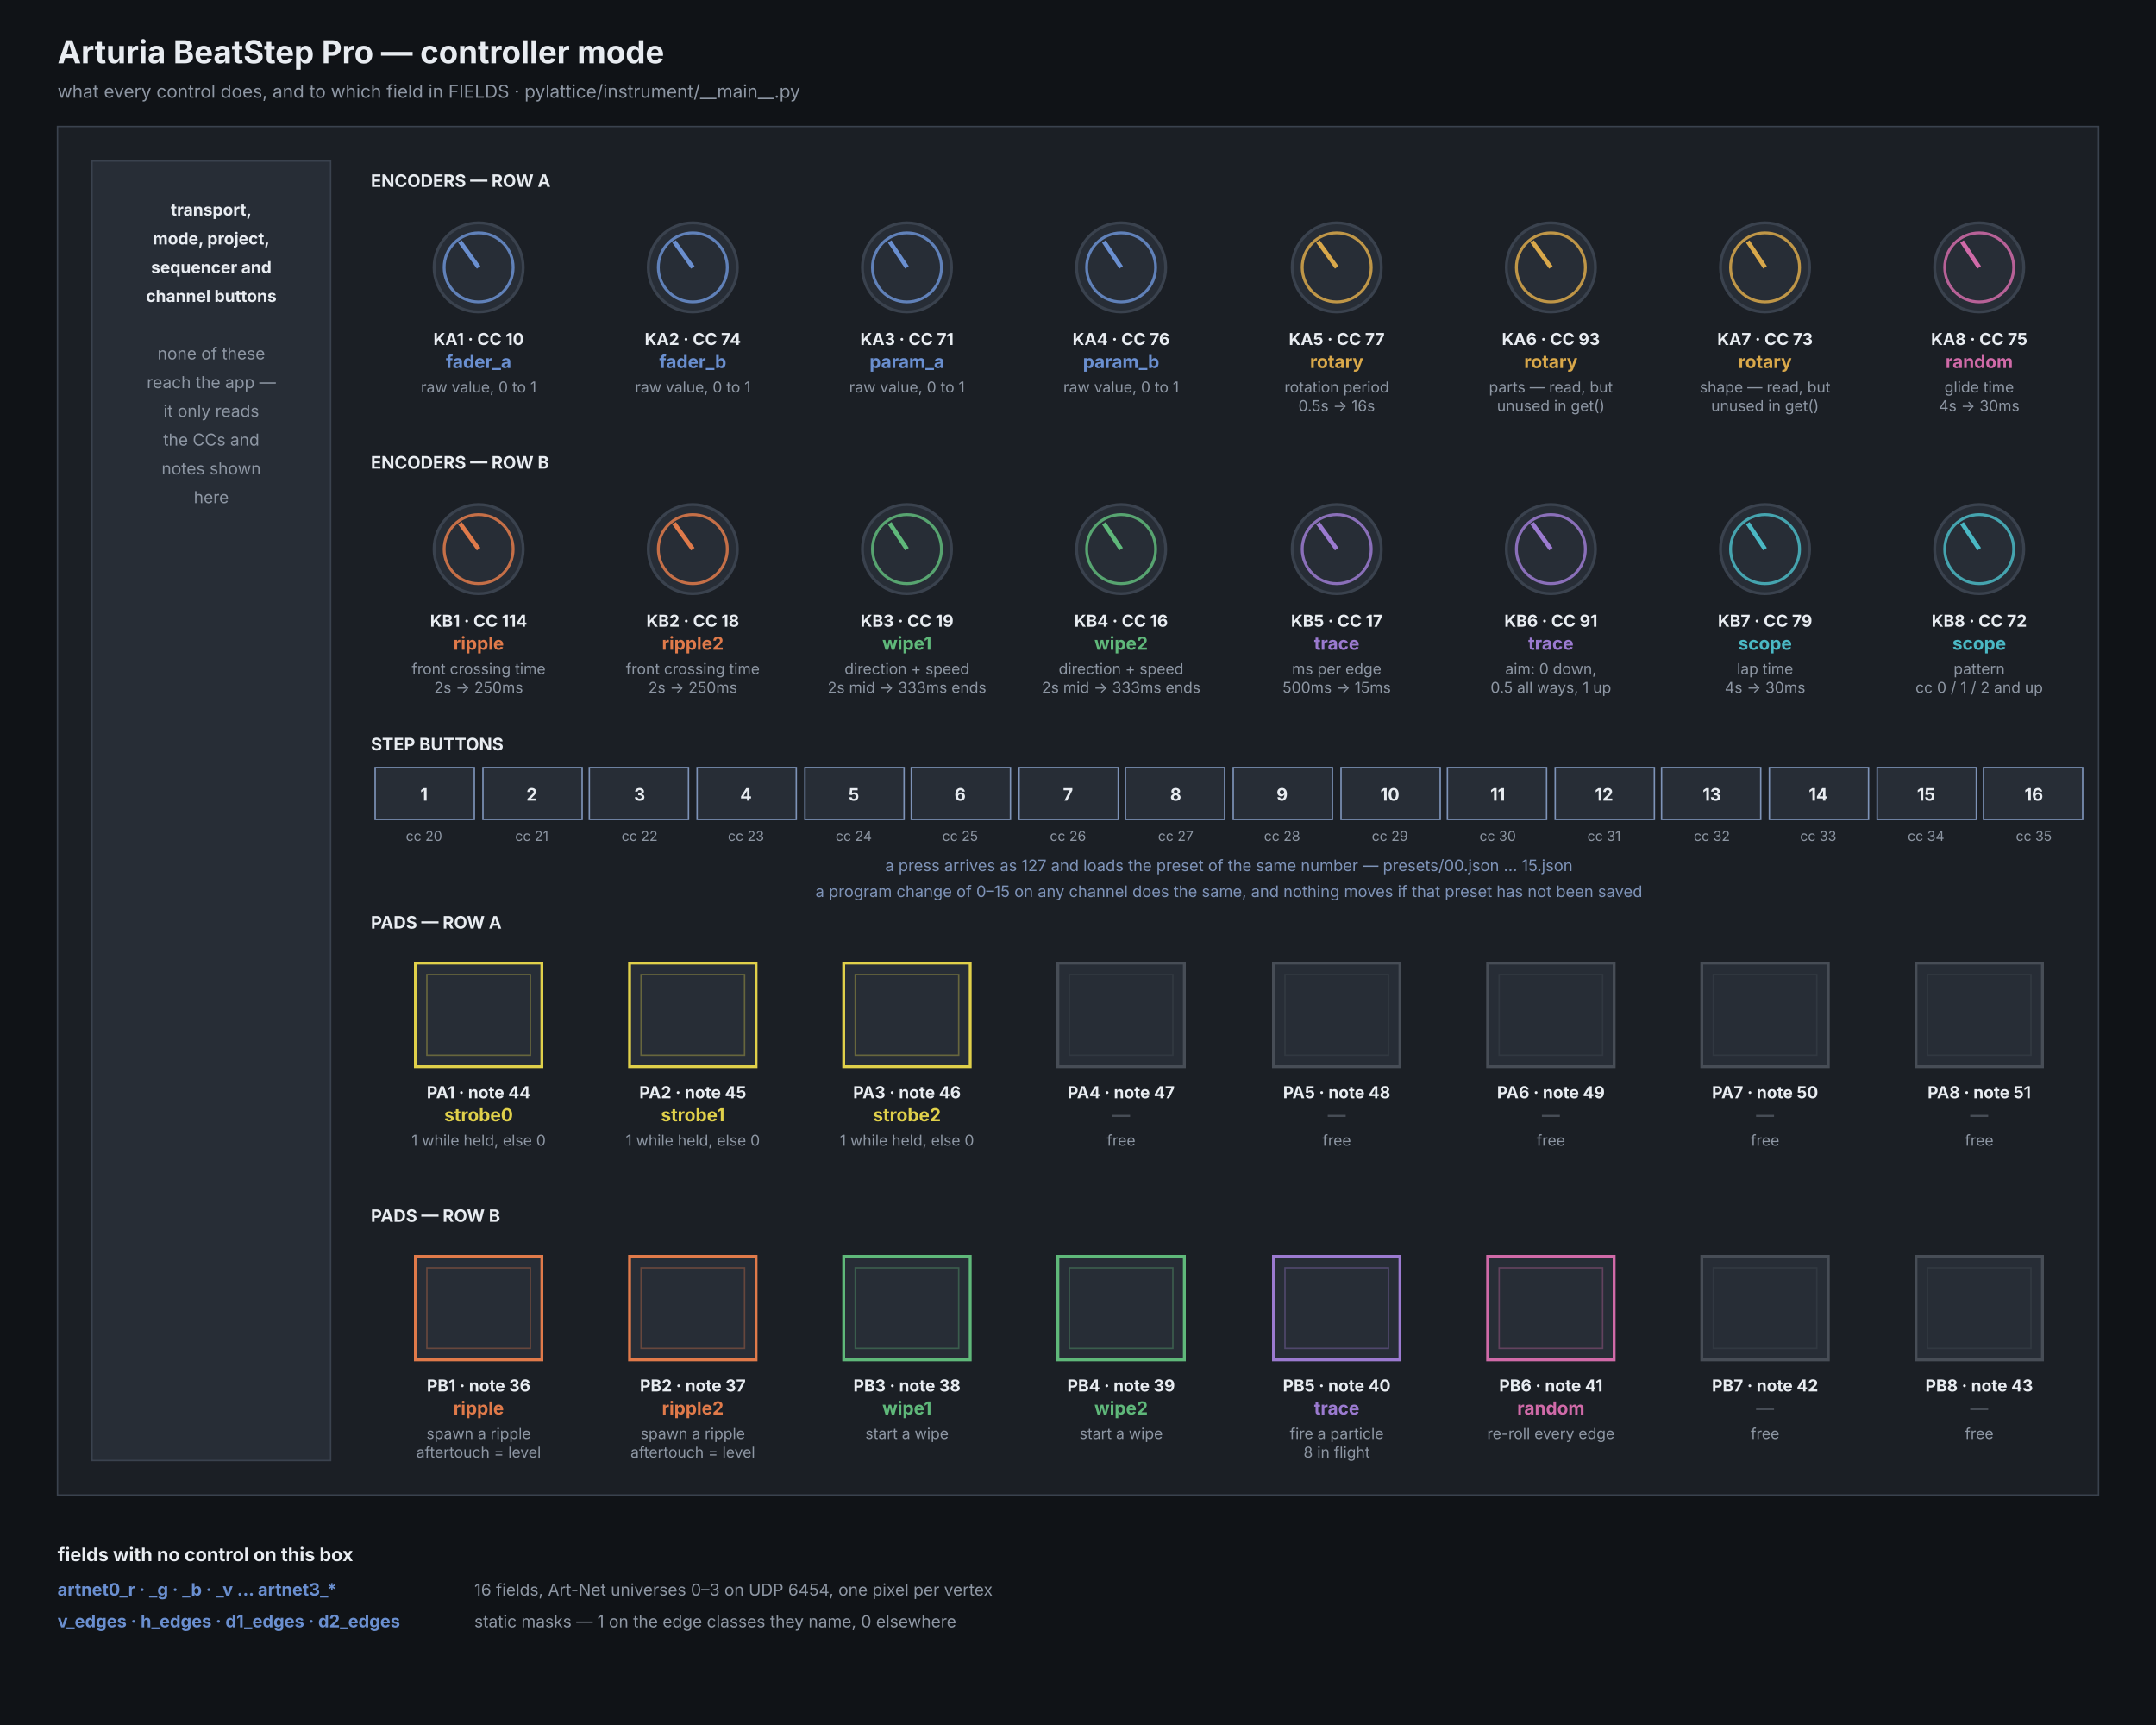
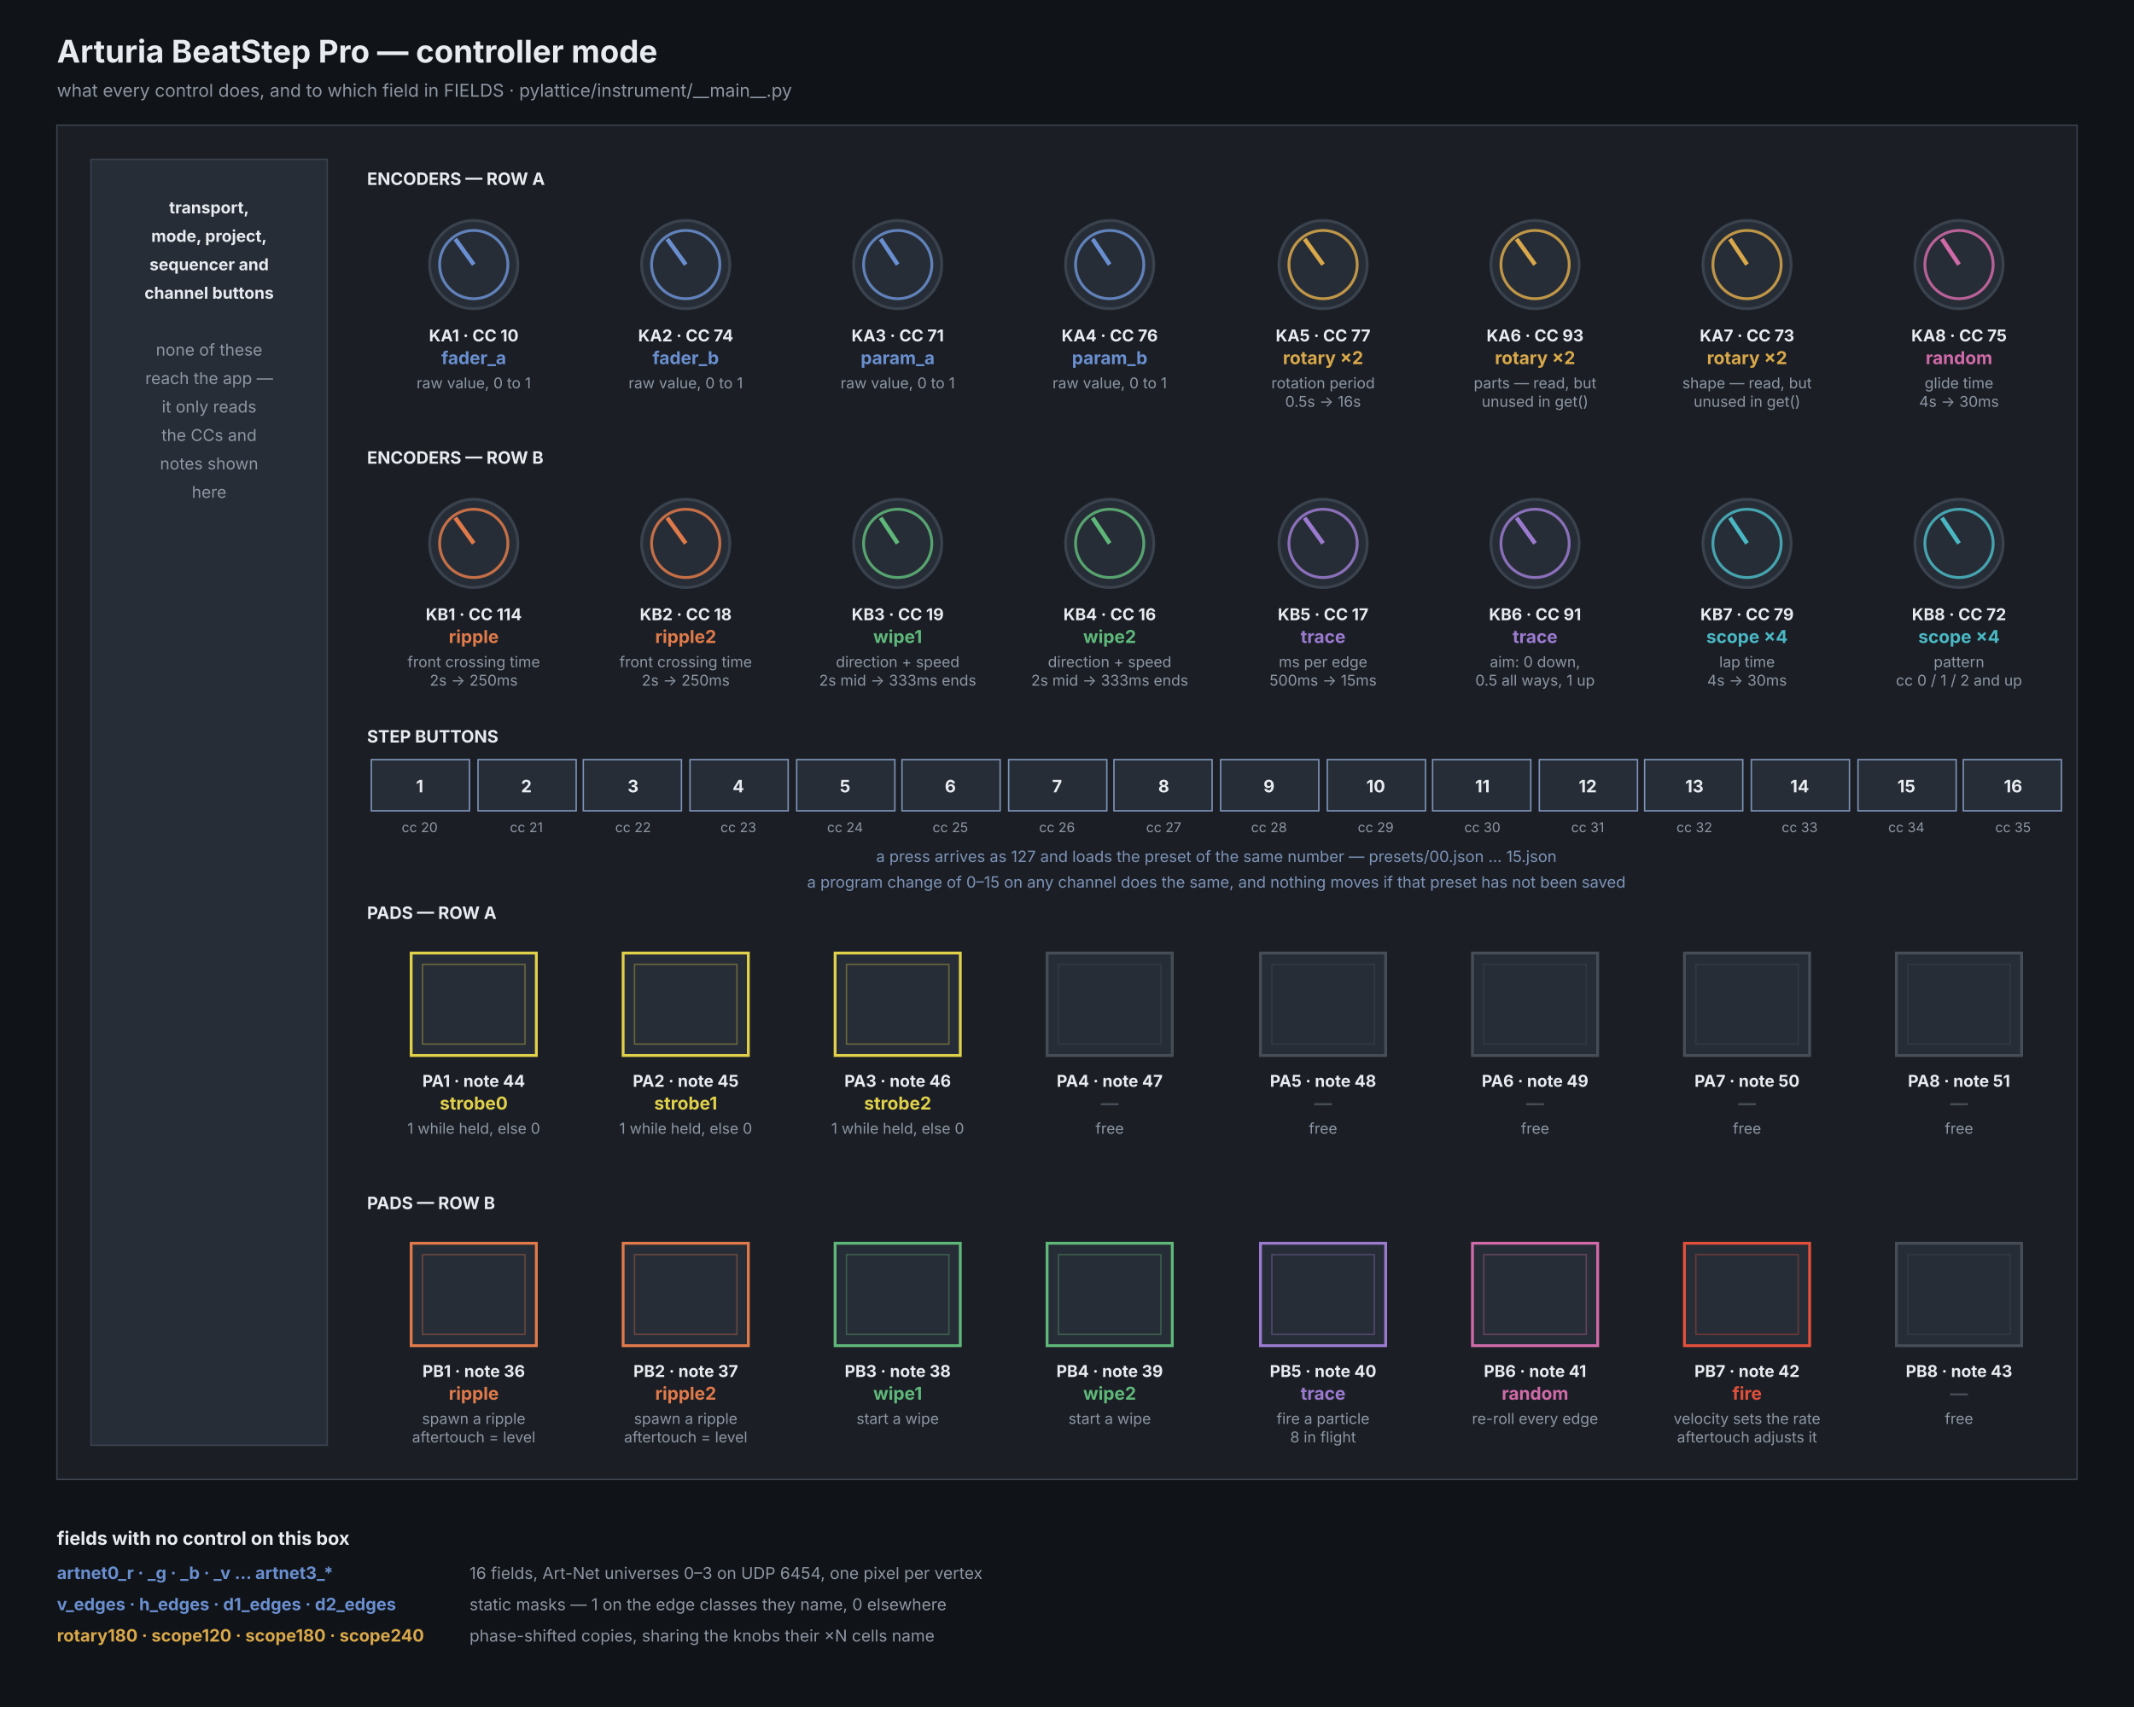
- <svg xmlns="http://www.w3.org/2000/svg" width="1500" height="1200" viewBox="0 0 1500 1200" font-family="system-ui, -apple-system, Segoe UI, sans-serif">
+ <svg xmlns="http://www.w3.org/2000/svg" width="1500" height="1220" viewBox="0 0 1500 1220" font-family="system-ui, -apple-system, Segoe UI, sans-serif">
  <rect width="1500" height="1200" fill="#101317" />
  <text x="40" y="44" font-size="22" fill="#e8ecf1" font-weight="bold" text-anchor="start">Arturia BeatStep Pro — controller mode</text>
  <text x="40" y="68" font-size="12.5" fill="#8d96a3" font-weight="normal" text-anchor="start">what every control does, and to which field in FIELDS · pylattice/instrument/__main__.py</text>
  <rect x="40" y="88" width="1420" height="952" fill="#1b1f25" stroke="#3a424e" />
  <rect x="64" y="112" width="166" height="904" fill="#272d36" stroke="#3a424e" />
  <text x="147" y="150" font-size="11.5" fill="#e8ecf1" font-weight="bold" text-anchor="middle">transport,</text>
  <text x="147" y="170" font-size="11.5" fill="#e8ecf1" font-weight="bold" text-anchor="middle">mode, project,</text>
  <text x="147" y="190" font-size="11.5" fill="#e8ecf1" font-weight="bold" text-anchor="middle">sequencer and</text>
  <text x="147" y="210" font-size="11.5" fill="#e8ecf1" font-weight="bold" text-anchor="middle">channel buttons</text>
  <text x="147" y="230" font-size="11.5" fill="#e8ecf1" font-weight="normal" text-anchor="middle" />
  <text x="147" y="250" font-size="11.5" fill="#8d96a3" font-weight="normal" text-anchor="middle">none of these</text>
  <text x="147" y="270" font-size="11.5" fill="#8d96a3" font-weight="normal" text-anchor="middle">reach the app —</text>
  <text x="147" y="290" font-size="11.5" fill="#8d96a3" font-weight="normal" text-anchor="middle">it only reads</text>
  <text x="147" y="310" font-size="11.5" fill="#8d96a3" font-weight="normal" text-anchor="middle">the CCs and</text>
  <text x="147" y="330" font-size="11.5" fill="#8d96a3" font-weight="normal" text-anchor="middle">notes shown</text>
  <text x="147" y="350" font-size="11.5" fill="#8d96a3" font-weight="normal" text-anchor="middle">here</text>
  <text x="258" y="130" font-size="12" fill="#e8ecf1" font-weight="bold" text-anchor="start">ENCODERS — ROW A</text>
  <circle cx="333" cy="186" r="31" fill="#272d36" stroke="#3a424e" stroke-width="2" />
  <circle cx="333" cy="186" r="24" fill="none" stroke="#6a8fd0" stroke-width="2" stroke-opacity="0.85" />
  <line x1="333" y1="186" x2="320" y2="168" stroke="#6a8fd0" stroke-width="3" />
  <text x="333" y="240" font-size="11.5" fill="#e8ecf1" font-weight="bold" text-anchor="middle">KA1  ·  CC 10</text>
  <text x="333" y="256" font-size="12.5" fill="#6a8fd0" font-weight="bold" text-anchor="middle">fader_a</text>
  <text x="333" y="273" font-size="10.5" fill="#8d96a3" font-weight="normal" text-anchor="middle">raw value, 0 to 1</text>
  <circle cx="482" cy="186" r="31" fill="#272d36" stroke="#3a424e" stroke-width="2" />
  <circle cx="482" cy="186" r="24" fill="none" stroke="#6a8fd0" stroke-width="2" stroke-opacity="0.85" />
  <line x1="482" y1="186" x2="469" y2="168" stroke="#6a8fd0" stroke-width="3" />
  <text x="482" y="240" font-size="11.5" fill="#e8ecf1" font-weight="bold" text-anchor="middle">KA2  ·  CC 74</text>
  <text x="482" y="256" font-size="12.5" fill="#6a8fd0" font-weight="bold" text-anchor="middle">fader_b</text>
  <text x="482" y="273" font-size="10.5" fill="#8d96a3" font-weight="normal" text-anchor="middle">raw value, 0 to 1</text>
  <circle cx="631" cy="186" r="31" fill="#272d36" stroke="#3a424e" stroke-width="2" />
  <circle cx="631" cy="186" r="24" fill="none" stroke="#6a8fd0" stroke-width="2" stroke-opacity="0.85" />
  <line x1="631" y1="186" x2="619" y2="168" stroke="#6a8fd0" stroke-width="3" />
  <text x="631" y="240" font-size="11.5" fill="#e8ecf1" font-weight="bold" text-anchor="middle">KA3  ·  CC 71</text>
  <text x="631" y="256" font-size="12.5" fill="#6a8fd0" font-weight="bold" text-anchor="middle">param_a</text>
  <text x="631" y="273" font-size="10.5" fill="#8d96a3" font-weight="normal" text-anchor="middle">raw value, 0 to 1</text>
  <circle cx="780" cy="186" r="31" fill="#272d36" stroke="#3a424e" stroke-width="2" />
  <circle cx="780" cy="186" r="24" fill="none" stroke="#6a8fd0" stroke-width="2" stroke-opacity="0.85" />
  <line x1="780" y1="186" x2="768" y2="168" stroke="#6a8fd0" stroke-width="3" />
  <text x="780" y="240" font-size="11.5" fill="#e8ecf1" font-weight="bold" text-anchor="middle">KA4  ·  CC 76</text>
  <text x="780" y="256" font-size="12.5" fill="#6a8fd0" font-weight="bold" text-anchor="middle">param_b</text>
  <text x="780" y="273" font-size="10.5" fill="#8d96a3" font-weight="normal" text-anchor="middle">raw value, 0 to 1</text>
  <circle cx="930" cy="186" r="31" fill="#272d36" stroke="#3a424e" stroke-width="2" />
  <circle cx="930" cy="186" r="24" fill="none" stroke="#d9a84a" stroke-width="2" stroke-opacity="0.85" />
  <line x1="930" y1="186" x2="917" y2="168" stroke="#d9a84a" stroke-width="3" />
  <text x="930" y="240" font-size="11.5" fill="#e8ecf1" font-weight="bold" text-anchor="middle">KA5  ·  CC 77</text>
-   <text x="930" y="256" font-size="12.5" fill="#d9a84a" font-weight="bold" text-anchor="middle">rotary</text>
+   <text x="930" y="256" font-size="12.5" fill="#d9a84a" font-weight="bold" text-anchor="middle">rotary ×2</text>
  <text x="930" y="273" font-size="10.5" fill="#8d96a3" font-weight="normal" text-anchor="middle">rotation period</text>
  <text x="930" y="286" font-size="10.5" fill="#8d96a3" font-weight="normal" text-anchor="middle">0.5s → 16s</text>
  <circle cx="1079" cy="186" r="31" fill="#272d36" stroke="#3a424e" stroke-width="2" />
  <circle cx="1079" cy="186" r="24" fill="none" stroke="#d9a84a" stroke-width="2" stroke-opacity="0.85" />
  <line x1="1079" y1="186" x2="1066" y2="168" stroke="#d9a84a" stroke-width="3" />
  <text x="1079" y="240" font-size="11.5" fill="#e8ecf1" font-weight="bold" text-anchor="middle">KA6  ·  CC 93</text>
-   <text x="1079" y="256" font-size="12.5" fill="#d9a84a" font-weight="bold" text-anchor="middle">rotary</text>
+   <text x="1079" y="256" font-size="12.5" fill="#d9a84a" font-weight="bold" text-anchor="middle">rotary ×2</text>
  <text x="1079" y="273" font-size="10.5" fill="#8d96a3" font-weight="normal" text-anchor="middle">parts — read, but</text>
  <text x="1079" y="286" font-size="10.5" fill="#8d96a3" font-weight="normal" text-anchor="middle">unused in get()</text>
  <circle cx="1228" cy="186" r="31" fill="#272d36" stroke="#3a424e" stroke-width="2" />
  <circle cx="1228" cy="186" r="24" fill="none" stroke="#d9a84a" stroke-width="2" stroke-opacity="0.85" />
  <line x1="1228" y1="186" x2="1216" y2="168" stroke="#d9a84a" stroke-width="3" />
  <text x="1228" y="240" font-size="11.5" fill="#e8ecf1" font-weight="bold" text-anchor="middle">KA7  ·  CC 73</text>
-   <text x="1228" y="256" font-size="12.5" fill="#d9a84a" font-weight="bold" text-anchor="middle">rotary</text>
+   <text x="1228" y="256" font-size="12.5" fill="#d9a84a" font-weight="bold" text-anchor="middle">rotary ×2</text>
  <text x="1228" y="273" font-size="10.5" fill="#8d96a3" font-weight="normal" text-anchor="middle">shape — read, but</text>
  <text x="1228" y="286" font-size="10.5" fill="#8d96a3" font-weight="normal" text-anchor="middle">unused in get()</text>
  <circle cx="1377" cy="186" r="31" fill="#272d36" stroke="#3a424e" stroke-width="2" />
  <circle cx="1377" cy="186" r="24" fill="none" stroke="#d06aa8" stroke-width="2" stroke-opacity="0.85" />
  <line x1="1377" y1="186" x2="1365" y2="168" stroke="#d06aa8" stroke-width="3" />
  <text x="1377" y="240" font-size="11.5" fill="#e8ecf1" font-weight="bold" text-anchor="middle">KA8  ·  CC 75</text>
  <text x="1377" y="256" font-size="12.5" fill="#d06aa8" font-weight="bold" text-anchor="middle">random</text>
  <text x="1377" y="273" font-size="10.5" fill="#8d96a3" font-weight="normal" text-anchor="middle">glide time</text>
  <text x="1377" y="286" font-size="10.5" fill="#8d96a3" font-weight="normal" text-anchor="middle">4s → 30ms</text>
  <text x="258" y="326" font-size="12" fill="#e8ecf1" font-weight="bold" text-anchor="start">ENCODERS — ROW B</text>
  <circle cx="333" cy="382" r="31" fill="#272d36" stroke="#3a424e" stroke-width="2" />
  <circle cx="333" cy="382" r="24" fill="none" stroke="#e07a4a" stroke-width="2" stroke-opacity="0.85" />
  <line x1="333" y1="382" x2="320" y2="364" stroke="#e07a4a" stroke-width="3" />
  <text x="333" y="436" font-size="11.5" fill="#e8ecf1" font-weight="bold" text-anchor="middle">KB1  ·  CC 114</text>
  <text x="333" y="452" font-size="12.5" fill="#e07a4a" font-weight="bold" text-anchor="middle">ripple</text>
  <text x="333" y="469" font-size="10.5" fill="#8d96a3" font-weight="normal" text-anchor="middle">front crossing time</text>
  <text x="333" y="482" font-size="10.5" fill="#8d96a3" font-weight="normal" text-anchor="middle">2s → 250ms</text>
  <circle cx="482" cy="382" r="31" fill="#272d36" stroke="#3a424e" stroke-width="2" />
  <circle cx="482" cy="382" r="24" fill="none" stroke="#e07a4a" stroke-width="2" stroke-opacity="0.85" />
  <line x1="482" y1="382" x2="469" y2="364" stroke="#e07a4a" stroke-width="3" />
  <text x="482" y="436" font-size="11.5" fill="#e8ecf1" font-weight="bold" text-anchor="middle">KB2  ·  CC 18</text>
  <text x="482" y="452" font-size="12.5" fill="#e07a4a" font-weight="bold" text-anchor="middle">ripple2</text>
  <text x="482" y="469" font-size="10.5" fill="#8d96a3" font-weight="normal" text-anchor="middle">front crossing time</text>
  <text x="482" y="482" font-size="10.5" fill="#8d96a3" font-weight="normal" text-anchor="middle">2s → 250ms</text>
  <circle cx="631" cy="382" r="31" fill="#272d36" stroke="#3a424e" stroke-width="2" />
  <circle cx="631" cy="382" r="24" fill="none" stroke="#5fb87a" stroke-width="2" stroke-opacity="0.85" />
  <line x1="631" y1="382" x2="619" y2="364" stroke="#5fb87a" stroke-width="3" />
  <text x="631" y="436" font-size="11.5" fill="#e8ecf1" font-weight="bold" text-anchor="middle">KB3  ·  CC 19</text>
  <text x="631" y="452" font-size="12.5" fill="#5fb87a" font-weight="bold" text-anchor="middle">wipe1</text>
  <text x="631" y="469" font-size="10.5" fill="#8d96a3" font-weight="normal" text-anchor="middle">direction + speed</text>
  <text x="631" y="482" font-size="10.5" fill="#8d96a3" font-weight="normal" text-anchor="middle">2s mid → 333ms ends</text>
  <circle cx="780" cy="382" r="31" fill="#272d36" stroke="#3a424e" stroke-width="2" />
  <circle cx="780" cy="382" r="24" fill="none" stroke="#5fb87a" stroke-width="2" stroke-opacity="0.85" />
  <line x1="780" y1="382" x2="768" y2="364" stroke="#5fb87a" stroke-width="3" />
  <text x="780" y="436" font-size="11.5" fill="#e8ecf1" font-weight="bold" text-anchor="middle">KB4  ·  CC 16</text>
  <text x="780" y="452" font-size="12.5" fill="#5fb87a" font-weight="bold" text-anchor="middle">wipe2</text>
  <text x="780" y="469" font-size="10.5" fill="#8d96a3" font-weight="normal" text-anchor="middle">direction + speed</text>
  <text x="780" y="482" font-size="10.5" fill="#8d96a3" font-weight="normal" text-anchor="middle">2s mid → 333ms ends</text>
  <circle cx="930" cy="382" r="31" fill="#272d36" stroke="#3a424e" stroke-width="2" />
  <circle cx="930" cy="382" r="24" fill="none" stroke="#9b7ad0" stroke-width="2" stroke-opacity="0.85" />
  <line x1="930" y1="382" x2="917" y2="364" stroke="#9b7ad0" stroke-width="3" />
  <text x="930" y="436" font-size="11.5" fill="#e8ecf1" font-weight="bold" text-anchor="middle">KB5  ·  CC 17</text>
  <text x="930" y="452" font-size="12.5" fill="#9b7ad0" font-weight="bold" text-anchor="middle">trace</text>
  <text x="930" y="469" font-size="10.5" fill="#8d96a3" font-weight="normal" text-anchor="middle">ms per edge</text>
  <text x="930" y="482" font-size="10.5" fill="#8d96a3" font-weight="normal" text-anchor="middle">500ms → 15ms</text>
  <circle cx="1079" cy="382" r="31" fill="#272d36" stroke="#3a424e" stroke-width="2" />
  <circle cx="1079" cy="382" r="24" fill="none" stroke="#9b7ad0" stroke-width="2" stroke-opacity="0.85" />
  <line x1="1079" y1="382" x2="1066" y2="364" stroke="#9b7ad0" stroke-width="3" />
  <text x="1079" y="436" font-size="11.5" fill="#e8ecf1" font-weight="bold" text-anchor="middle">KB6  ·  CC 91</text>
  <text x="1079" y="452" font-size="12.5" fill="#9b7ad0" font-weight="bold" text-anchor="middle">trace</text>
  <text x="1079" y="469" font-size="10.5" fill="#8d96a3" font-weight="normal" text-anchor="middle">aim: 0 down,</text>
  <text x="1079" y="482" font-size="10.5" fill="#8d96a3" font-weight="normal" text-anchor="middle">0.5 all ways, 1 up</text>
  <circle cx="1228" cy="382" r="31" fill="#272d36" stroke="#3a424e" stroke-width="2" />
  <circle cx="1228" cy="382" r="24" fill="none" stroke="#4ab8c4" stroke-width="2" stroke-opacity="0.85" />
  <line x1="1228" y1="382" x2="1216" y2="364" stroke="#4ab8c4" stroke-width="3" />
  <text x="1228" y="436" font-size="11.5" fill="#e8ecf1" font-weight="bold" text-anchor="middle">KB7  ·  CC 79</text>
-   <text x="1228" y="452" font-size="12.5" fill="#4ab8c4" font-weight="bold" text-anchor="middle">scope</text>
+   <text x="1228" y="452" font-size="12.5" fill="#4ab8c4" font-weight="bold" text-anchor="middle">scope ×4</text>
  <text x="1228" y="469" font-size="10.5" fill="#8d96a3" font-weight="normal" text-anchor="middle">lap time</text>
  <text x="1228" y="482" font-size="10.5" fill="#8d96a3" font-weight="normal" text-anchor="middle">4s → 30ms</text>
  <circle cx="1377" cy="382" r="31" fill="#272d36" stroke="#3a424e" stroke-width="2" />
  <circle cx="1377" cy="382" r="24" fill="none" stroke="#4ab8c4" stroke-width="2" stroke-opacity="0.85" />
  <line x1="1377" y1="382" x2="1365" y2="364" stroke="#4ab8c4" stroke-width="3" />
  <text x="1377" y="436" font-size="11.5" fill="#e8ecf1" font-weight="bold" text-anchor="middle">KB8  ·  CC 72</text>
-   <text x="1377" y="452" font-size="12.5" fill="#4ab8c4" font-weight="bold" text-anchor="middle">scope</text>
+   <text x="1377" y="452" font-size="12.5" fill="#4ab8c4" font-weight="bold" text-anchor="middle">scope ×4</text>
  <text x="1377" y="469" font-size="10.5" fill="#8d96a3" font-weight="normal" text-anchor="middle">pattern</text>
  <text x="1377" y="482" font-size="10.5" fill="#8d96a3" font-weight="normal" text-anchor="middle">cc 0 / 1 / 2 and up</text>
  <text x="258" y="522" font-size="12" fill="#e8ecf1" font-weight="bold" text-anchor="start">STEP BUTTONS</text>
  <rect x="261" y="534" width="69" height="36" fill="#272d36" stroke="#7e93b8" />
  <text x="295" y="557" font-size="12" fill="#e8ecf1" font-weight="bold" text-anchor="middle">1</text>
  <text x="295" y="585" font-size="9.5" fill="#8d96a3" font-weight="normal" text-anchor="middle">cc 20</text>
  <rect x="336" y="534" width="69" height="36" fill="#272d36" stroke="#7e93b8" />
  <text x="370" y="557" font-size="12" fill="#e8ecf1" font-weight="bold" text-anchor="middle">2</text>
  <text x="370" y="585" font-size="9.5" fill="#8d96a3" font-weight="normal" text-anchor="middle">cc 21</text>
  <rect x="410" y="534" width="69" height="36" fill="#272d36" stroke="#7e93b8" />
  <text x="445" y="557" font-size="12" fill="#e8ecf1" font-weight="bold" text-anchor="middle">3</text>
  <text x="445" y="585" font-size="9.5" fill="#8d96a3" font-weight="normal" text-anchor="middle">cc 22</text>
  <rect x="485" y="534" width="69" height="36" fill="#272d36" stroke="#7e93b8" />
  <text x="519" y="557" font-size="12" fill="#e8ecf1" font-weight="bold" text-anchor="middle">4</text>
  <text x="519" y="585" font-size="9.5" fill="#8d96a3" font-weight="normal" text-anchor="middle">cc 23</text>
  <rect x="560" y="534" width="69" height="36" fill="#272d36" stroke="#7e93b8" />
  <text x="594" y="557" font-size="12" fill="#e8ecf1" font-weight="bold" text-anchor="middle">5</text>
  <text x="594" y="585" font-size="9.5" fill="#8d96a3" font-weight="normal" text-anchor="middle">cc 24</text>
  <rect x="634" y="534" width="69" height="36" fill="#272d36" stroke="#7e93b8" />
  <text x="668" y="557" font-size="12" fill="#e8ecf1" font-weight="bold" text-anchor="middle">6</text>
  <text x="668" y="585" font-size="9.5" fill="#8d96a3" font-weight="normal" text-anchor="middle">cc 25</text>
  <rect x="709" y="534" width="69" height="36" fill="#272d36" stroke="#7e93b8" />
  <text x="743" y="557" font-size="12" fill="#e8ecf1" font-weight="bold" text-anchor="middle">7</text>
  <text x="743" y="585" font-size="9.5" fill="#8d96a3" font-weight="normal" text-anchor="middle">cc 26</text>
  <rect x="783" y="534" width="69" height="36" fill="#272d36" stroke="#7e93b8" />
  <text x="818" y="557" font-size="12" fill="#e8ecf1" font-weight="bold" text-anchor="middle">8</text>
  <text x="818" y="585" font-size="9.5" fill="#8d96a3" font-weight="normal" text-anchor="middle">cc 27</text>
  <rect x="858" y="534" width="69" height="36" fill="#272d36" stroke="#7e93b8" />
  <text x="892" y="557" font-size="12" fill="#e8ecf1" font-weight="bold" text-anchor="middle">9</text>
  <text x="892" y="585" font-size="9.5" fill="#8d96a3" font-weight="normal" text-anchor="middle">cc 28</text>
  <rect x="933" y="534" width="69" height="36" fill="#272d36" stroke="#7e93b8" />
  <text x="967" y="557" font-size="12" fill="#e8ecf1" font-weight="bold" text-anchor="middle">10</text>
  <text x="967" y="585" font-size="9.5" fill="#8d96a3" font-weight="normal" text-anchor="middle">cc 29</text>
  <rect x="1007" y="534" width="69" height="36" fill="#272d36" stroke="#7e93b8" />
  <text x="1042" y="557" font-size="12" fill="#e8ecf1" font-weight="bold" text-anchor="middle">11</text>
  <text x="1042" y="585" font-size="9.5" fill="#8d96a3" font-weight="normal" text-anchor="middle">cc 30</text>
  <rect x="1082" y="534" width="69" height="36" fill="#272d36" stroke="#7e93b8" />
  <text x="1116" y="557" font-size="12" fill="#e8ecf1" font-weight="bold" text-anchor="middle">12</text>
  <text x="1116" y="585" font-size="9.5" fill="#8d96a3" font-weight="normal" text-anchor="middle">cc 31</text>
  <rect x="1156" y="534" width="69" height="36" fill="#272d36" stroke="#7e93b8" />
  <text x="1191" y="557" font-size="12" fill="#e8ecf1" font-weight="bold" text-anchor="middle">13</text>
  <text x="1191" y="585" font-size="9.5" fill="#8d96a3" font-weight="normal" text-anchor="middle">cc 32</text>
  <rect x="1231" y="534" width="69" height="36" fill="#272d36" stroke="#7e93b8" />
  <text x="1265" y="557" font-size="12" fill="#e8ecf1" font-weight="bold" text-anchor="middle">14</text>
  <text x="1265" y="585" font-size="9.5" fill="#8d96a3" font-weight="normal" text-anchor="middle">cc 33</text>
  <rect x="1306" y="534" width="69" height="36" fill="#272d36" stroke="#7e93b8" />
  <text x="1340" y="557" font-size="12" fill="#e8ecf1" font-weight="bold" text-anchor="middle">15</text>
  <text x="1340" y="585" font-size="9.5" fill="#8d96a3" font-weight="normal" text-anchor="middle">cc 34</text>
  <rect x="1380" y="534" width="69" height="36" fill="#272d36" stroke="#7e93b8" />
  <text x="1415" y="557" font-size="12" fill="#e8ecf1" font-weight="bold" text-anchor="middle">16</text>
  <text x="1415" y="585" font-size="9.5" fill="#8d96a3" font-weight="normal" text-anchor="middle">cc 35</text>
  <text x="855" y="606" font-size="11" fill="#7e93b8" font-weight="normal" text-anchor="middle">a press arrives as 127 and loads the preset of the same number — presets/00.json … 15.json</text>
  <text x="855" y="624" font-size="11" fill="#7e93b8" font-weight="normal" text-anchor="middle">a program change of 0–15 on any channel does the same, and nothing moves if that preset has not been saved</text>
  <text x="258" y="646" font-size="12" fill="#e8ecf1" font-weight="bold" text-anchor="start">PADS — ROW A</text>
  <rect x="289" y="670" width="88" height="72" fill="#272d36" stroke="#e0d04a" stroke-width="2" />
  <rect x="297" y="678" width="72" height="56" fill="none" stroke="#e0d04a" stroke-opacity="0.35" />
  <text x="333" y="764" font-size="11.5" fill="#e8ecf1" font-weight="bold" text-anchor="middle">PA1  ·  note 44</text>
  <text x="333" y="780" font-size="12.5" fill="#e0d04a" font-weight="bold" text-anchor="middle">strobe0</text>
  <text x="333" y="797" font-size="10.5" fill="#8d96a3" font-weight="normal" text-anchor="middle">1 while held, else 0</text>
  <rect x="438" y="670" width="88" height="72" fill="#272d36" stroke="#e0d04a" stroke-width="2" />
  <rect x="446" y="678" width="72" height="56" fill="none" stroke="#e0d04a" stroke-opacity="0.35" />
  <text x="482" y="764" font-size="11.5" fill="#e8ecf1" font-weight="bold" text-anchor="middle">PA2  ·  note 45</text>
  <text x="482" y="780" font-size="12.5" fill="#e0d04a" font-weight="bold" text-anchor="middle">strobe1</text>
  <text x="482" y="797" font-size="10.5" fill="#8d96a3" font-weight="normal" text-anchor="middle">1 while held, else 0</text>
  <rect x="587" y="670" width="88" height="72" fill="#272d36" stroke="#e0d04a" stroke-width="2" />
  <rect x="595" y="678" width="72" height="56" fill="none" stroke="#e0d04a" stroke-opacity="0.35" />
  <text x="631" y="764" font-size="11.5" fill="#e8ecf1" font-weight="bold" text-anchor="middle">PA3  ·  note 46</text>
  <text x="631" y="780" font-size="12.5" fill="#e0d04a" font-weight="bold" text-anchor="middle">strobe2</text>
  <text x="631" y="797" font-size="10.5" fill="#8d96a3" font-weight="normal" text-anchor="middle">1 while held, else 0</text>
  <rect x="736" y="670" width="88" height="72" fill="#272d36" stroke="#474d56" stroke-width="2" />
  <rect x="744" y="678" width="72" height="56" fill="none" stroke="#474d56" stroke-opacity="0.35" />
  <text x="780" y="764" font-size="11.5" fill="#e8ecf1" font-weight="bold" text-anchor="middle">PA4  ·  note 47</text>
  <text x="780" y="780" font-size="12.5" fill="#474d56" font-weight="bold" text-anchor="middle">—</text>
  <text x="780" y="797" font-size="10.5" fill="#8d96a3" font-weight="normal" text-anchor="middle">free</text>
  <rect x="886" y="670" width="88" height="72" fill="#272d36" stroke="#474d56" stroke-width="2" />
  <rect x="894" y="678" width="72" height="56" fill="none" stroke="#474d56" stroke-opacity="0.35" />
  <text x="930" y="764" font-size="11.5" fill="#e8ecf1" font-weight="bold" text-anchor="middle">PA5  ·  note 48</text>
  <text x="930" y="780" font-size="12.5" fill="#474d56" font-weight="bold" text-anchor="middle">—</text>
  <text x="930" y="797" font-size="10.5" fill="#8d96a3" font-weight="normal" text-anchor="middle">free</text>
  <rect x="1035" y="670" width="88" height="72" fill="#272d36" stroke="#474d56" stroke-width="2" />
  <rect x="1043" y="678" width="72" height="56" fill="none" stroke="#474d56" stroke-opacity="0.35" />
  <text x="1079" y="764" font-size="11.5" fill="#e8ecf1" font-weight="bold" text-anchor="middle">PA6  ·  note 49</text>
  <text x="1079" y="780" font-size="12.5" fill="#474d56" font-weight="bold" text-anchor="middle">—</text>
  <text x="1079" y="797" font-size="10.5" fill="#8d96a3" font-weight="normal" text-anchor="middle">free</text>
  <rect x="1184" y="670" width="88" height="72" fill="#272d36" stroke="#474d56" stroke-width="2" />
  <rect x="1192" y="678" width="72" height="56" fill="none" stroke="#474d56" stroke-opacity="0.35" />
  <text x="1228" y="764" font-size="11.5" fill="#e8ecf1" font-weight="bold" text-anchor="middle">PA7  ·  note 50</text>
  <text x="1228" y="780" font-size="12.5" fill="#474d56" font-weight="bold" text-anchor="middle">—</text>
  <text x="1228" y="797" font-size="10.5" fill="#8d96a3" font-weight="normal" text-anchor="middle">free</text>
  <rect x="1333" y="670" width="88" height="72" fill="#272d36" stroke="#474d56" stroke-width="2" />
  <rect x="1341" y="678" width="72" height="56" fill="none" stroke="#474d56" stroke-opacity="0.35" />
  <text x="1377" y="764" font-size="11.5" fill="#e8ecf1" font-weight="bold" text-anchor="middle">PA8  ·  note 51</text>
  <text x="1377" y="780" font-size="12.5" fill="#474d56" font-weight="bold" text-anchor="middle">—</text>
  <text x="1377" y="797" font-size="10.5" fill="#8d96a3" font-weight="normal" text-anchor="middle">free</text>
  <text x="258" y="850" font-size="12" fill="#e8ecf1" font-weight="bold" text-anchor="start">PADS — ROW B</text>
  <rect x="289" y="874" width="88" height="72" fill="#272d36" stroke="#e07a4a" stroke-width="2" />
  <rect x="297" y="882" width="72" height="56" fill="none" stroke="#e07a4a" stroke-opacity="0.35" />
  <text x="333" y="968" font-size="11.5" fill="#e8ecf1" font-weight="bold" text-anchor="middle">PB1  ·  note 36</text>
  <text x="333" y="984" font-size="12.5" fill="#e07a4a" font-weight="bold" text-anchor="middle">ripple</text>
  <text x="333" y="1001" font-size="10.5" fill="#8d96a3" font-weight="normal" text-anchor="middle">spawn a ripple</text>
  <text x="333" y="1014" font-size="10.5" fill="#8d96a3" font-weight="normal" text-anchor="middle">aftertouch = level</text>
  <rect x="438" y="874" width="88" height="72" fill="#272d36" stroke="#e07a4a" stroke-width="2" />
  <rect x="446" y="882" width="72" height="56" fill="none" stroke="#e07a4a" stroke-opacity="0.35" />
  <text x="482" y="968" font-size="11.5" fill="#e8ecf1" font-weight="bold" text-anchor="middle">PB2  ·  note 37</text>
  <text x="482" y="984" font-size="12.5" fill="#e07a4a" font-weight="bold" text-anchor="middle">ripple2</text>
  <text x="482" y="1001" font-size="10.5" fill="#8d96a3" font-weight="normal" text-anchor="middle">spawn a ripple</text>
  <text x="482" y="1014" font-size="10.5" fill="#8d96a3" font-weight="normal" text-anchor="middle">aftertouch = level</text>
  <rect x="587" y="874" width="88" height="72" fill="#272d36" stroke="#5fb87a" stroke-width="2" />
  <rect x="595" y="882" width="72" height="56" fill="none" stroke="#5fb87a" stroke-opacity="0.35" />
  <text x="631" y="968" font-size="11.5" fill="#e8ecf1" font-weight="bold" text-anchor="middle">PB3  ·  note 38</text>
  <text x="631" y="984" font-size="12.5" fill="#5fb87a" font-weight="bold" text-anchor="middle">wipe1</text>
  <text x="631" y="1001" font-size="10.5" fill="#8d96a3" font-weight="normal" text-anchor="middle">start a wipe</text>
  <rect x="736" y="874" width="88" height="72" fill="#272d36" stroke="#5fb87a" stroke-width="2" />
  <rect x="744" y="882" width="72" height="56" fill="none" stroke="#5fb87a" stroke-opacity="0.35" />
  <text x="780" y="968" font-size="11.5" fill="#e8ecf1" font-weight="bold" text-anchor="middle">PB4  ·  note 39</text>
  <text x="780" y="984" font-size="12.5" fill="#5fb87a" font-weight="bold" text-anchor="middle">wipe2</text>
  <text x="780" y="1001" font-size="10.5" fill="#8d96a3" font-weight="normal" text-anchor="middle">start a wipe</text>
  <rect x="886" y="874" width="88" height="72" fill="#272d36" stroke="#9b7ad0" stroke-width="2" />
  <rect x="894" y="882" width="72" height="56" fill="none" stroke="#9b7ad0" stroke-opacity="0.35" />
  <text x="930" y="968" font-size="11.5" fill="#e8ecf1" font-weight="bold" text-anchor="middle">PB5  ·  note 40</text>
  <text x="930" y="984" font-size="12.5" fill="#9b7ad0" font-weight="bold" text-anchor="middle">trace</text>
  <text x="930" y="1001" font-size="10.5" fill="#8d96a3" font-weight="normal" text-anchor="middle">fire a particle</text>
  <text x="930" y="1014" font-size="10.5" fill="#8d96a3" font-weight="normal" text-anchor="middle">8 in flight</text>
  <rect x="1035" y="874" width="88" height="72" fill="#272d36" stroke="#d06aa8" stroke-width="2" />
  <rect x="1043" y="882" width="72" height="56" fill="none" stroke="#d06aa8" stroke-opacity="0.35" />
  <text x="1079" y="968" font-size="11.5" fill="#e8ecf1" font-weight="bold" text-anchor="middle">PB6  ·  note 41</text>
  <text x="1079" y="984" font-size="12.5" fill="#d06aa8" font-weight="bold" text-anchor="middle">random</text>
  <text x="1079" y="1001" font-size="10.5" fill="#8d96a3" font-weight="normal" text-anchor="middle">re-roll every edge</text>
-   <rect x="1184" y="874" width="88" height="72" fill="#272d36" stroke="#474d56" stroke-width="2" />
-   <rect x="1192" y="882" width="72" height="56" fill="none" stroke="#474d56" stroke-opacity="0.35" />
+   <rect x="1184" y="874" width="88" height="72" fill="#272d36" stroke="#e2503c" stroke-width="2" />
+   <rect x="1192" y="882" width="72" height="56" fill="none" stroke="#e2503c" stroke-opacity="0.35" />
  <text x="1228" y="968" font-size="11.5" fill="#e8ecf1" font-weight="bold" text-anchor="middle">PB7  ·  note 42</text>
-   <text x="1228" y="984" font-size="12.5" fill="#474d56" font-weight="bold" text-anchor="middle">—</text>
-   <text x="1228" y="1001" font-size="10.5" fill="#8d96a3" font-weight="normal" text-anchor="middle">free</text>
+   <text x="1228" y="984" font-size="12.5" fill="#e2503c" font-weight="bold" text-anchor="middle">fire</text>
+   <text x="1228" y="1001" font-size="10.5" fill="#8d96a3" font-weight="normal" text-anchor="middle">velocity sets the rate</text>
+   <text x="1228" y="1014" font-size="10.5" fill="#8d96a3" font-weight="normal" text-anchor="middle">aftertouch adjusts it</text>
  <rect x="1333" y="874" width="88" height="72" fill="#272d36" stroke="#474d56" stroke-width="2" />
  <rect x="1341" y="882" width="72" height="56" fill="none" stroke="#474d56" stroke-opacity="0.35" />
  <text x="1377" y="968" font-size="11.5" fill="#e8ecf1" font-weight="bold" text-anchor="middle">PB8  ·  note 43</text>
  <text x="1377" y="984" font-size="12.5" fill="#474d56" font-weight="bold" text-anchor="middle">—</text>
  <text x="1377" y="1001" font-size="10.5" fill="#8d96a3" font-weight="normal" text-anchor="middle">free</text>
  <text x="40" y="1086" font-size="13" fill="#e8ecf1" font-weight="bold" text-anchor="start">fields with no control on this box</text>
  <text x="40" y="1110" font-size="12" fill="#6a8fd0" font-weight="bold" text-anchor="start">artnet0_r · _g · _b · _v  …  artnet3_*</text>
  <text x="330" y="1110" font-size="11.5" fill="#8d96a3" font-weight="normal" text-anchor="start">16 fields, Art-Net universes 0–3 on UDP 6454, one pixel per vertex</text>
  <text x="40" y="1132" font-size="12" fill="#6a8fd0" font-weight="bold" text-anchor="start">v_edges · h_edges · d1_edges · d2_edges</text>
  <text x="330" y="1132" font-size="11.5" fill="#8d96a3" font-weight="normal" text-anchor="start">static masks — 1 on the edge classes they name, 0 elsewhere</text>
+   <text x="40" y="1154" font-size="12" fill="#d9a84a" font-weight="bold" text-anchor="start">rotary180 · scope120 · scope180 · scope240</text>
+   <text x="330" y="1154" font-size="11.5" fill="#8d96a3" font-weight="normal" text-anchor="start">phase-shifted copies, sharing the knobs their ×N cells name</text>
</svg>
